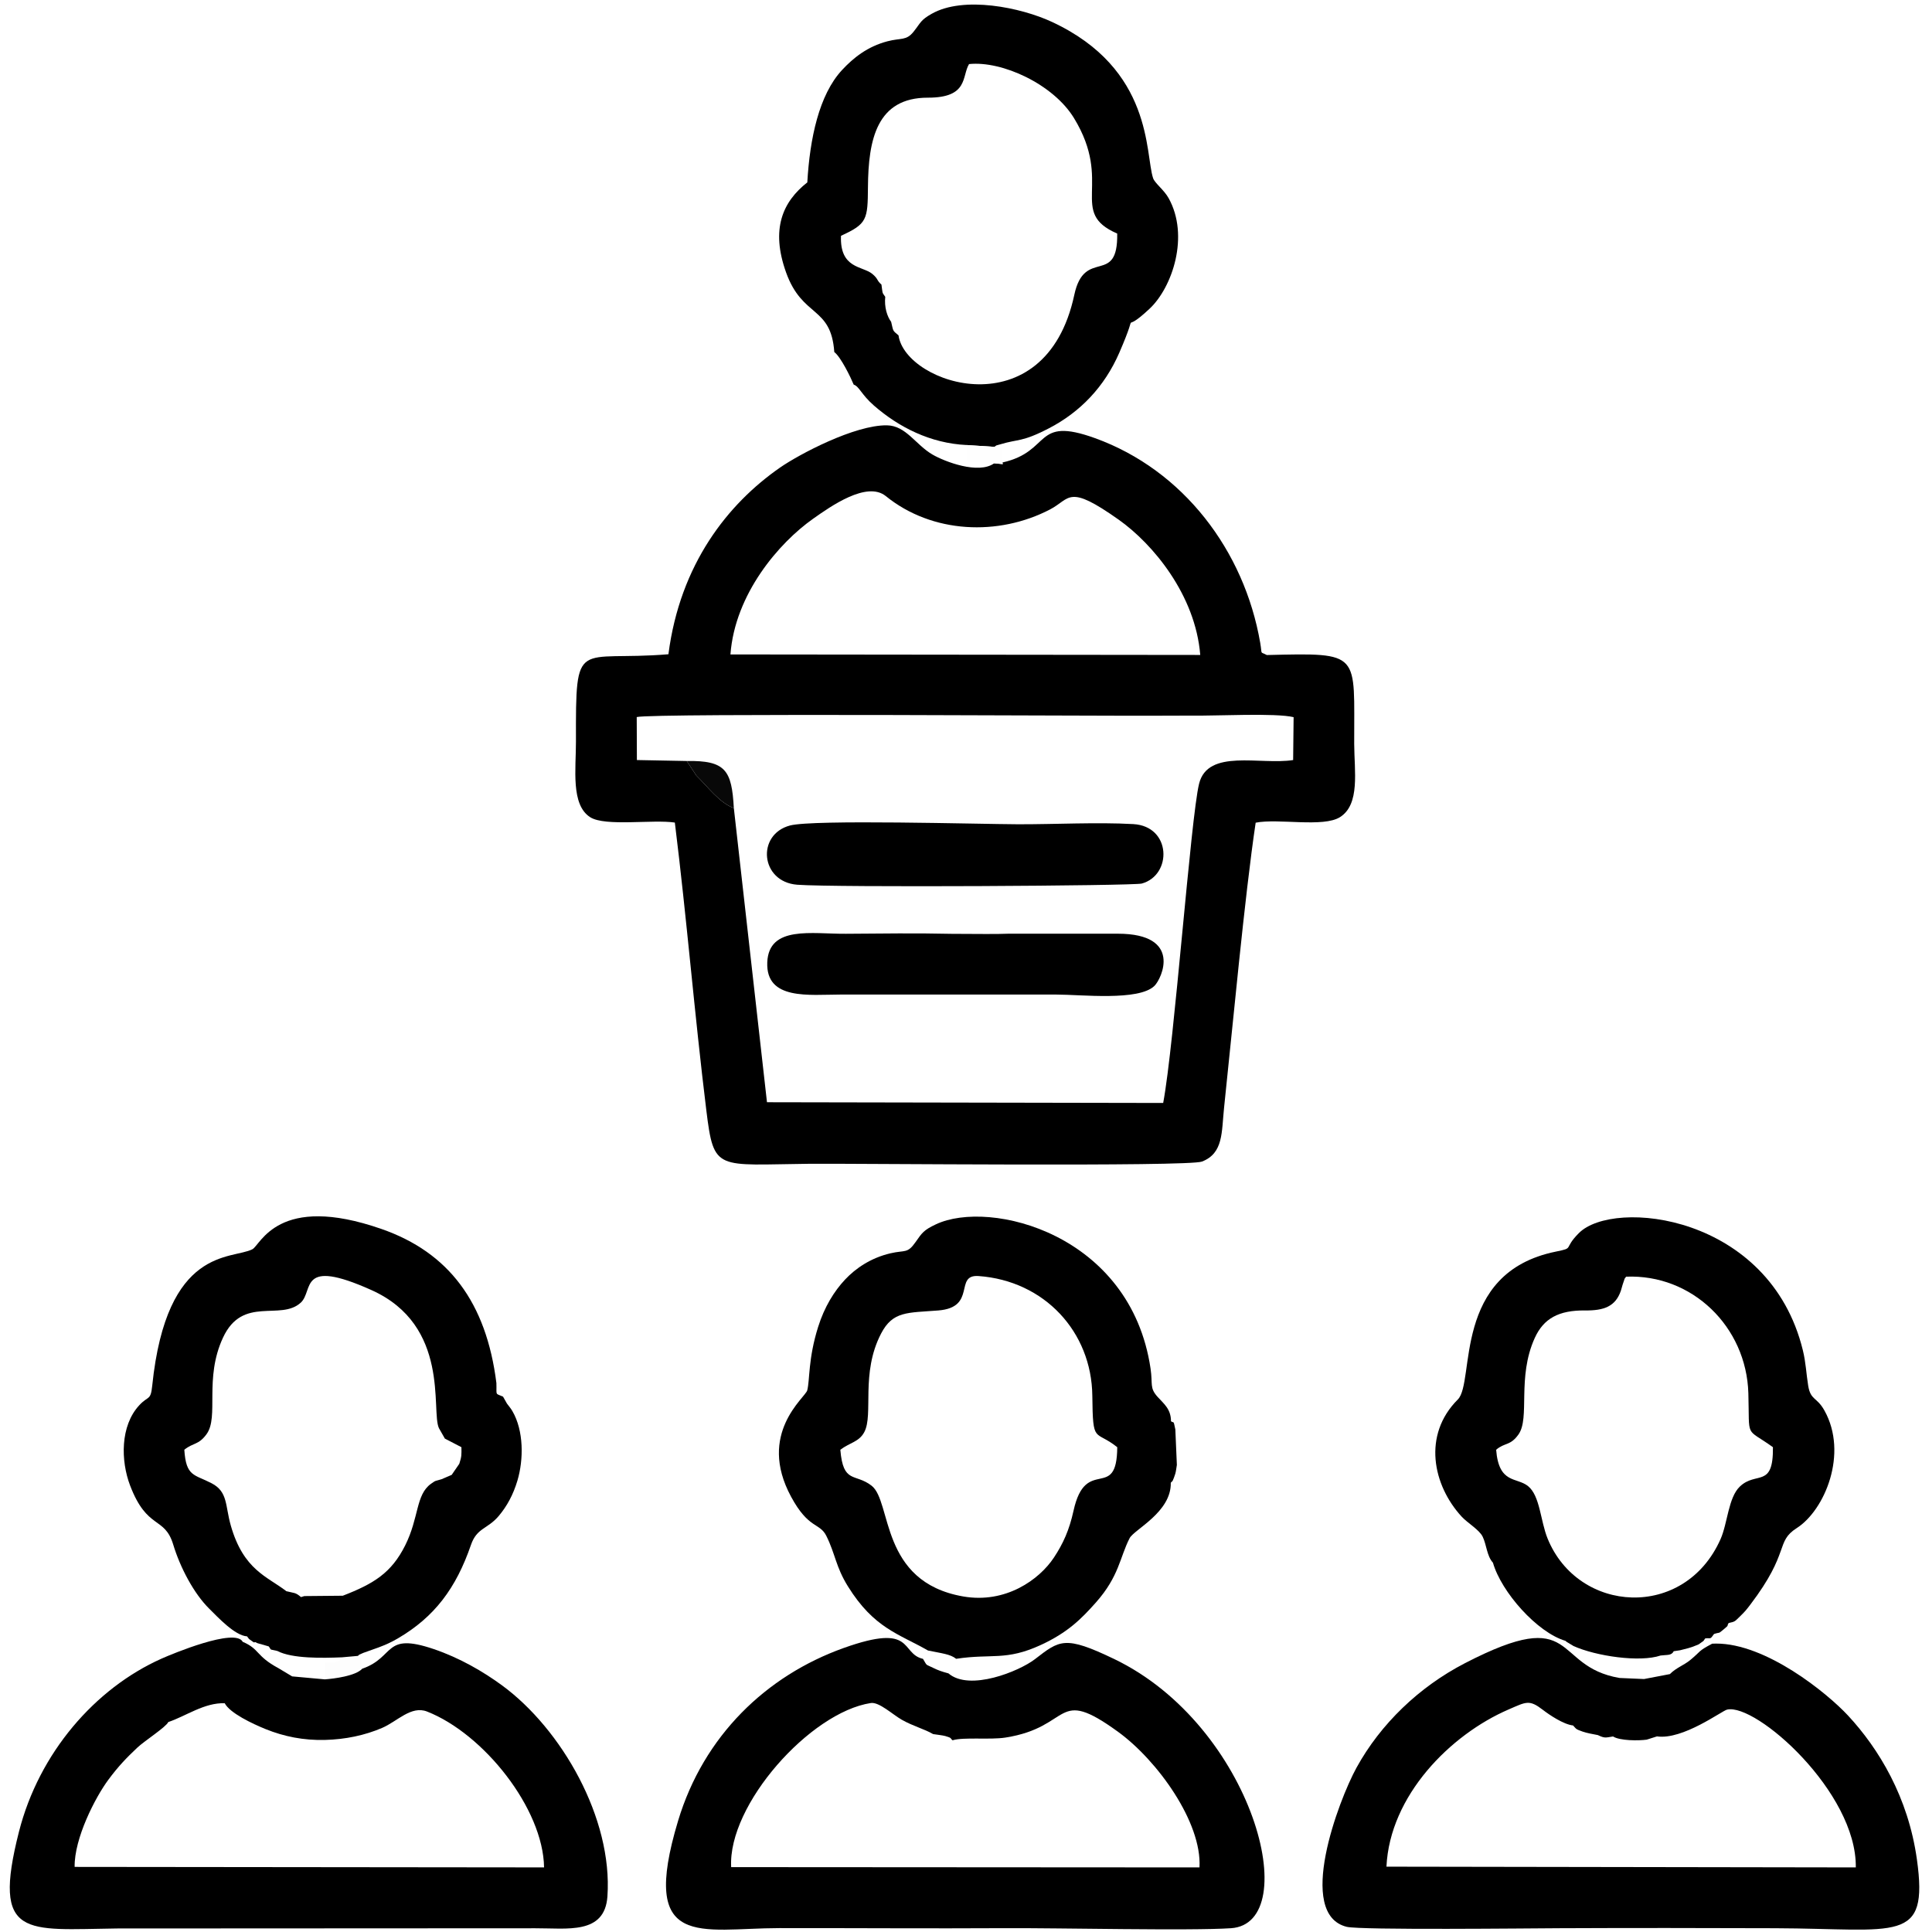
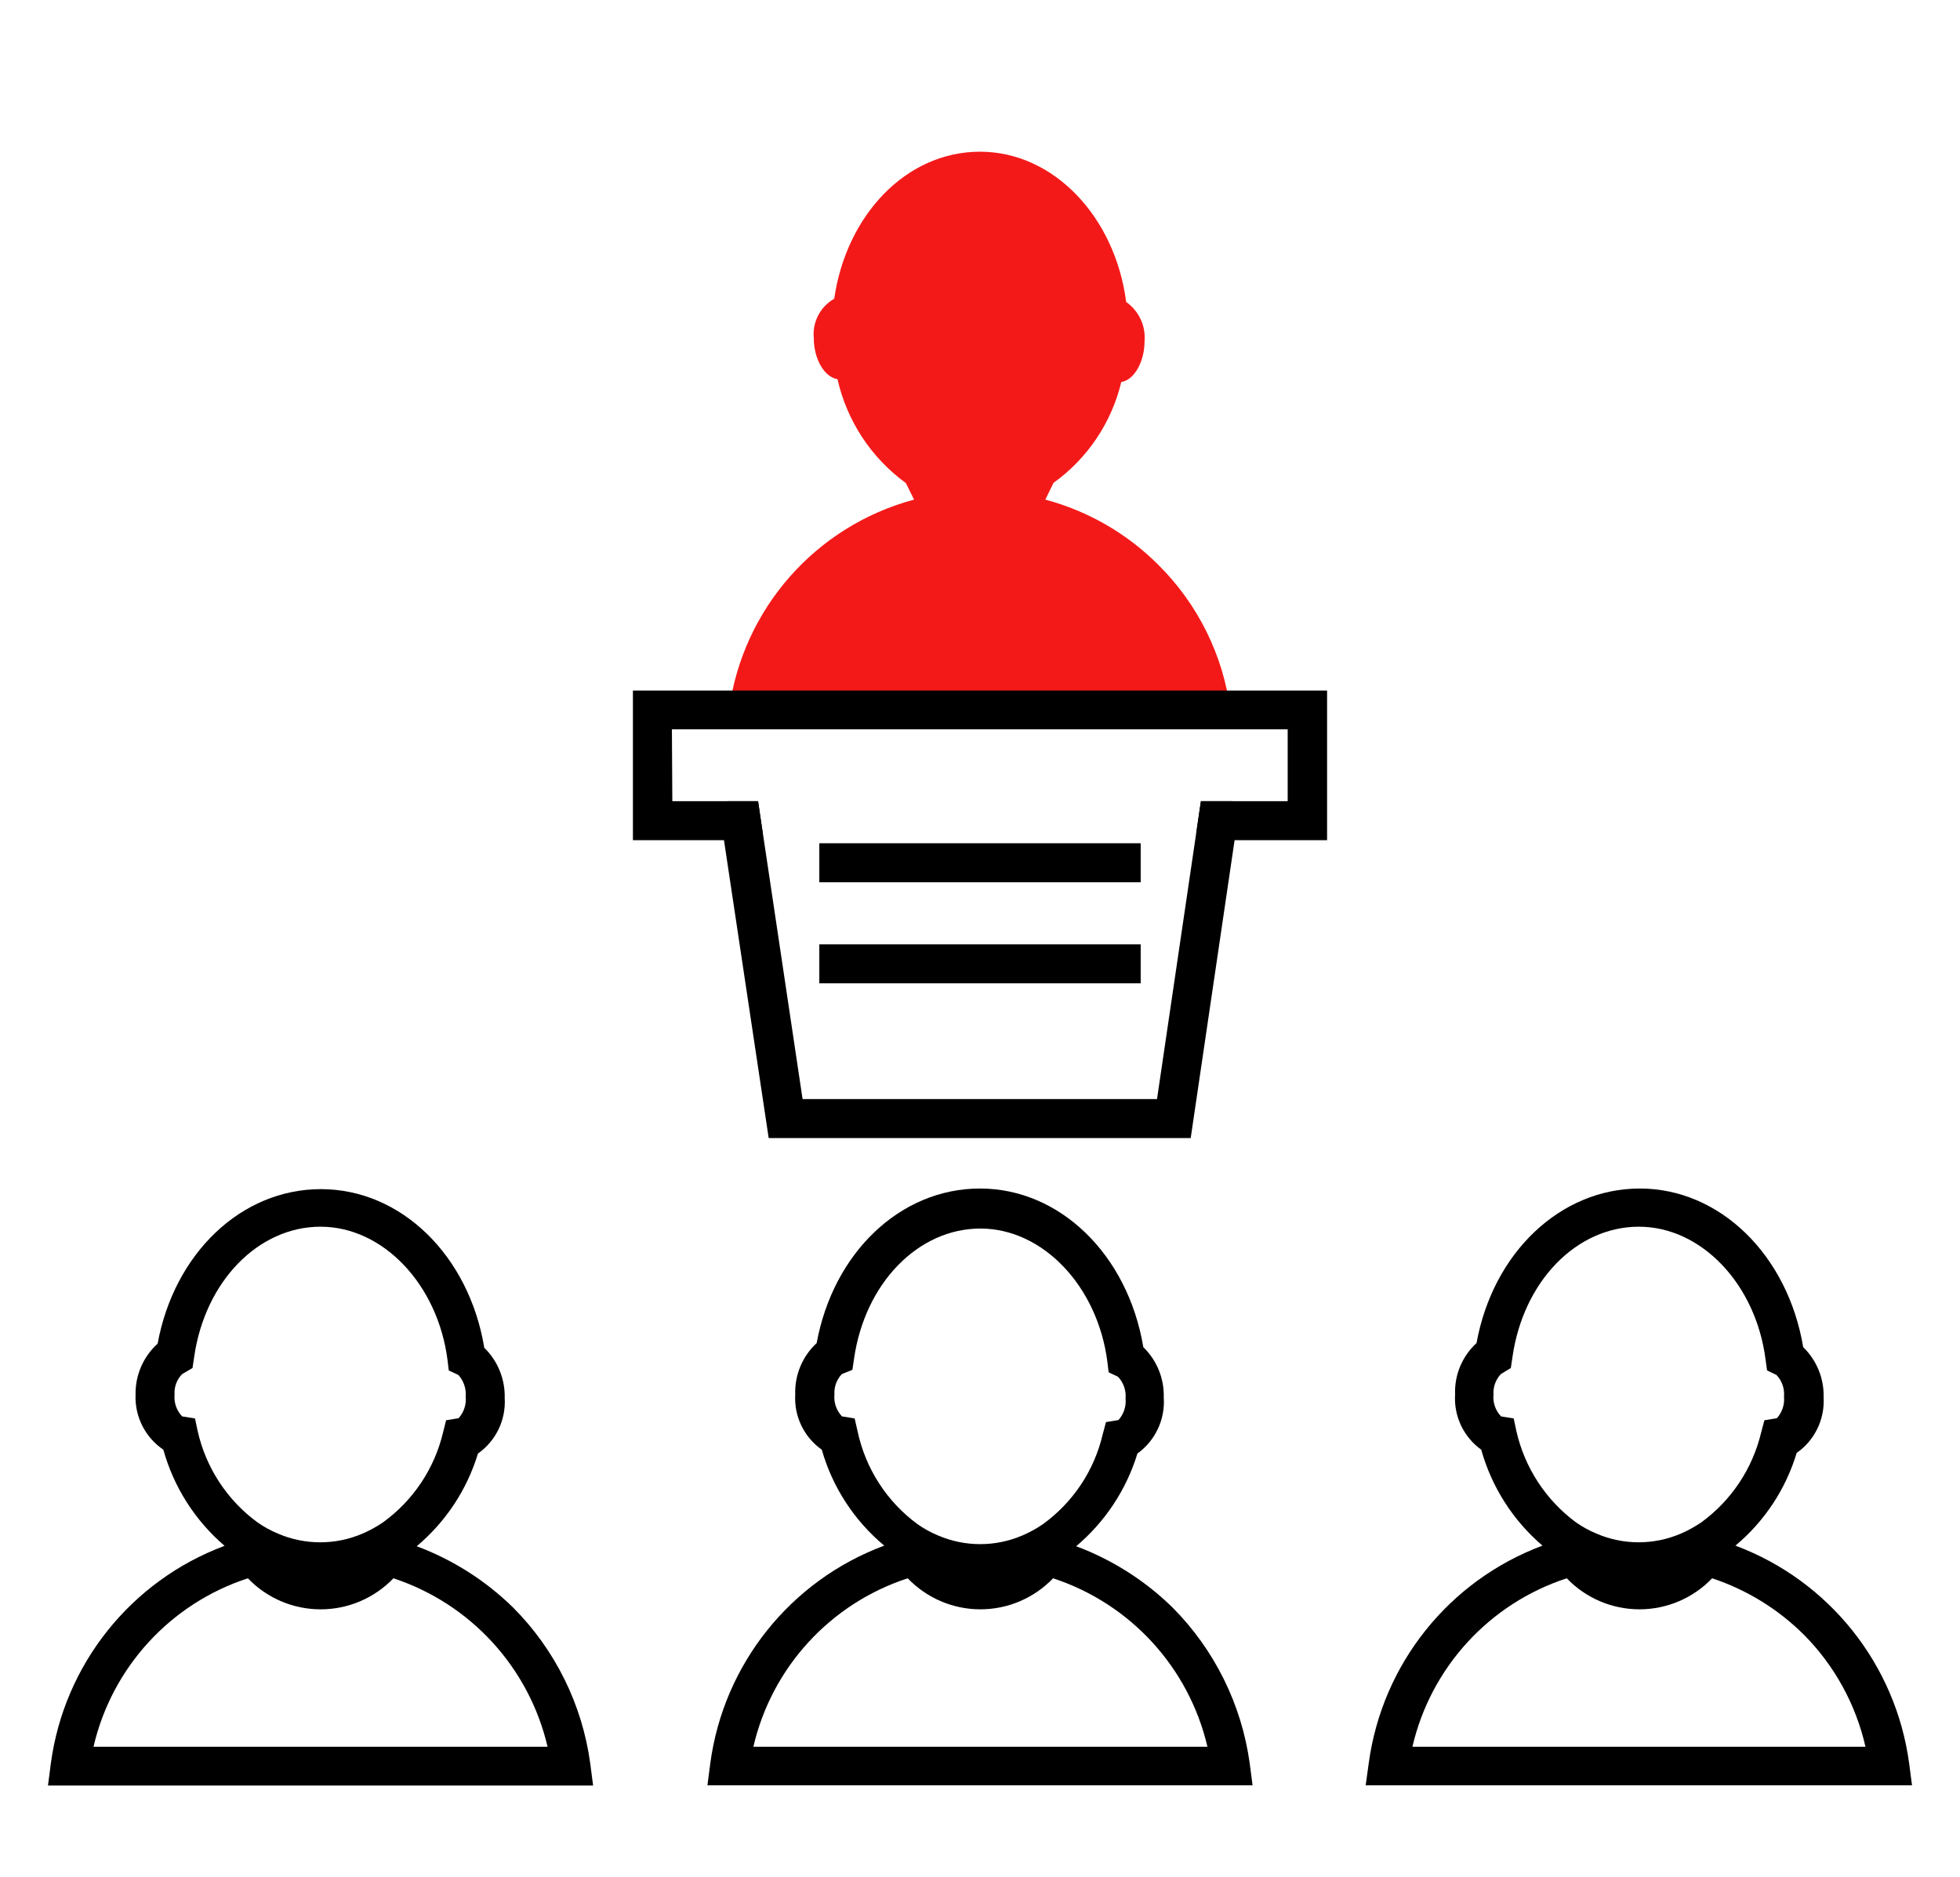
- <svg xmlns="http://www.w3.org/2000/svg" viewBox="0 0 245.333 246.667" height="246.667" width="245.333" xml:space="preserve" id="svg2" version="1.1">
-   <g transform="matrix(1.33333 0 0 -1.33333 0 246.667)" id="g10">
-     <g transform="scale(.1)" id="g12" fill-opacity="1" fill-rule="evenodd" stroke="none">
-       <path id="path14" d="M1640.61 302.695c5.83 5.024 21.01 18.328 24.39 26.2-22.22 4.308-35.86-7.786-24.39-26.2" fill="#020202" />
-       <path id="path16" d="M311.031 241.918c8.809.605 29.485 3.234 35.836 10.195-1.789 8.262.703 9.332-4.164 12.282l-15.242-1.364c-4.707-4.777-.348-2.543-8.875-5.078-.793-.234-6.398-.14-7.551-.14l-.004-15.895" fill="#fdfdfd" />
-       <path id="path18" d="M212.617 255.344c5.309-7.25 10.406-10.938 16.879-17.688 6.285-6.551 9.348-13.687 20.598-14.832-3.301 16.239-21.848 21.766-23.809 30.809-2.019 9.316 4.141 5.07-1.254 14.527l-6.992-6.222c-4.363-4.84-1.414-.098-5.422-6.594" fill="#1e1e1e" />
-       <path id="path20" d="M223.34 212.047c9.715.027 14.219-2.192 18.301 6.433-7.582 5.067-9.047-1.238-18.883 7.493-6.602 5.863-7.133 8.937-14.469 14.625 2.609 8.847 7.82 15.39-7.836 7.457-6.875 9.09-2.148 6.672-14.055 8.976 3.696-13.941 7.493-8.465 6.961-17.488-.828-14.152-1.375-5.691 7.348-5.527 5.469.105 8.254-3.27 12.121-8.086 4.375-5.45 7.867-10.047 10.512-13.883" fill="#1d1d1d" />
-       <path id="path22" d="M1112.59 1164.69l29.95.09c22-.36 78.81 2.69 96.14-1.5l-.45-41.07c-31.3-4.95-81.74 11.23-90.07-22.71-8.03-32.68-23.65-248.578-34.37-305.648l-379.38.699-31.73 281.649c-13.602 4.85-25.391 20.9-35.914 31.16l-9.188 13.95-47.73.91-.16 41.16c15.226 4 469.712.77 502.902 1.31zm-413.176 58.65c4.352 57.99 46.5 106.89 79.184 129.95 16.683 11.78 51.406 36.41 69.605 21.67 44.395-35.98 107.949-38.51 157.327-12.73 19.63 10.26 16.76 24.81 65.79-9.94 32.5-23.03 73.34-71.87 77.96-129.44zm260.449 183.81l.352-1.56-8.262.77c-14.996-10.82-47.246 1.54-59 8.35-16.328 9.47-25.422 27.75-43.687 28.02-30.825.43-83.911-27.64-102.422-40.5-49.817-34.63-95.68-92.35-106.801-178.71-88.203-7.27-88.762 17.98-88.543-83.44.055-26.36-5.09-60.79 13.734-72.66 14.383-9.06 60.293-1.88 80.957-5.07 11.504-92.698 18.786-183.205 30.145-275.561 7.266-59.07 9.465-52.043 99.195-51.172 40.688.399 362.199-3.008 375.439 2.129 20.64 8.016 18.64 28.125 21.14 51.738 8 75.274 19.78 202.93 30.24 272.756 21.62 4.3 64.7-4.81 80.74 5.31 19.43 12.25 13.71 44.07 13.61 70.07-.31 87.96 7.78 87.33-83.72 85.15-6.96 3.86-4.11-.79-6.3 11.84-15.24 88.16-73.64 165.26-158.11 195.82-59.211 21.42-41.3-12.75-88.707-23.28" fill="#000" />
-       <path id="path24" d="M893.508 189.504c2.238-.367 9.281-1.172 11.613-1.852 6.887-2.007 4.488-2.05 6.973-4.062 10.883 3.219 35.894.277 50.636 2.586 64.69 10.117 46.77 49.879 107.91 5.476 37.56-27.289 80.36-86.613 77.91-129.808l-448.429.277c-3.266 59.836 75.762 148.301 133.738 157.133 7.942 1.211 21-11.141 29.657-16.024 11.07-6.242 21.515-8.792 29.992-13.726zm14.656 58.152c-6.035 1.582-9.84 2.895-14.641 5.274-7.98 3.965-5.316 1.359-9.718 8.605-22.227 5.137-7.297 34.953-75.93 10.422-74.133-26.488-134.078-84.117-158.574-165.469-37.5-124.535 21.73-102.843 96.738-102.761 72.066.074 144.211-.473 216.27-.059 50.551.293 177.781-2.621 216.441-.043 70.33 4.68 21.53 193.703-111.97 257.824-47.32 22.731-52.06 18.078-75.901-.281-14.805-11.398-62.445-30.98-82.715-13.512" fill="#000" />
-       <path id="path26" d="M215.188 219.055c4.816-9.367 26.406-19.621 39.367-24.856 17.258-6.969 36.008-10.808 56.582-10.289 19.57.496 38.23 4.391 54.894 11.582 14.364 6.196 27.727 21.571 42.914 15.606 54.172-21.27 111.18-92.883 112.024-149.239l-449.508.477c-.426 27.375 19.758 66.523 32.203 83.332 9.57 12.937 17.422 21.082 27.992 31.031 6.61 6.223 27.321 19.543 29.485 24.34 16.828 5.645 34.562 18.723 54.047 18.016zm64.531 25.715l-13.133 7.878c-21.797 11.711-17.781 18.266-34.172 25.215-7.066 13.774-68.164-11.828-77.75-16.109-63.73-28.469-117.328-90.309-136.523-165.8C-8.051-7.04 24.688 2.34 111.977 3.378l400.593.2c30.535.155 66.493-6.321 69.063 30.5 5.222 74.984-44.098 160.355-100.719 201.937-18.266 13.41-40.762 26.476-65.625 34.914-48.383 16.414-36.531-7.719-68.422-18.817-6.351-6.961-27.027-9.59-35.836-10.195l-31.312 2.852" fill="#000" />
-       <path id="path28" d="M1506.27 197.762c7.7.461 5.17.582 10.86-1.414-.31 9.625 3.07 16.882 8.67 21.425 14.6 11.836 9.21-.589 15.83 15.707l35.51-34.296c5.65-8.774.45-7.321 9.47-11.879 24.84-3.532 62.12 24.476 67.12 25.64 27.58 6.434 124.25-78.949 123.27-151.101l-449.42.719c3.22 68.003 61.07 126.414 117.03 150.562 16.87 7.277 19.64 9.703 32.87-.5 6.02-4.652 19.57-13.832 28.79-14.863zm133.2 78.316c-14.15-7.473-10.19-6.801-21.09-15.734-6.03-4.946-13.54-7.379-19.38-13.379l-24.76-4.735c-6.61-5.074 8.05-3.839-7.45-4.171 7.51-4.426 8.28-7.969 14.34-12.809 9.47-7.59 6.47-.629 16-4.312-1.68-4.125-.94-7.489-10.42-7.176-9.49.316-22.33 16.984-27.71 23.367-9.05-2.965-3.75-5.336-11.36-1.445 1.3 6.066-2.81.617 3.13 7.57-65.52 11.144-38.23 70.992-148.2 14.062-43.67-22.613-80.64-58.039-103.72-100.082-17.14-31.238-58.3-140.234-9.3-152.28 13.25-3.255 175.9-1.454 203.6-1.329 68.76.313 137.67.234 206.44-.008 117.99-.418 147.3-15.453 135.92 65.906-8.33 59.602-36.48 106.028-65.99 137.782-20.1 21.629-78.57 69.125-126.46 68.875zm3.27.102a64.544 64.544 0 01-3.27-.102zm-136.47-78.418c3.4-3.598 2.28-3.399 9.04-5.824 4.1-1.465 10.01-2.465 14.69-3.375l-5.12 10.855c-3.34 22.52 35.25 23.406 36.48-1.016.65-13.019-5.34-8.117-16.81-11.164 6.44-4.172 24.68-4.144 32.25-3.047l9.81 3.114c-9.02 4.558-3.82 3.105-9.47 11.879l-35.51 34.296c-6.62-16.296-1.23-3.871-15.83-15.707-5.6-4.543-8.98-11.8-8.67-21.425-5.69 1.996-3.16 1.875-10.86 1.414zm67.97 44.468l-23.47 1.024c-5.94-6.953-1.83-1.504-3.13-7.57 7.61-3.891 2.31-1.52 11.36 1.445 5.38-6.383 18.22-23.051 27.71-23.367 9.48-.313 8.74 3.051 10.42 7.176-9.53 3.683-6.53-3.278-16 4.312-6.06 4.84-6.83 8.383-14.34 12.809 15.5.332.84-.903 7.45 4.171zM1530 188.563c6.63-3.149 7.23-2.497 14.55-1.325 11.47 3.047 17.46-1.855 16.81 11.164-1.23 24.422-39.82 23.536-36.48 1.016l5.12-10.855" fill="#000" />
-       <path id="path30" d="M860.359 1528.89c-6.14 4.99-4.82 4.02-7.058 12.96-3.867 5.12-6.684 14.09-5.649 23.94-3.425 4.75-2.336 3.11-3.632 11.73-4.793 4.09-2.817 5.35-8.899 10.32-9.226 7.55-31.133 4.76-29.832 36.39 25.082 11.43 25.574 15.53 25.809 46.66.347 45.82 8.593 85.66 57.441 85.59 39.031-.05 32.289 20.53 39.359 32.17 31.696 3.31 80.722-19.33 100.472-51.7 38.06-62.37-5.97-90.1 41.4-110.58.81-50.84-31.27-12.85-41.07-58.64-27.7-129.49-161.782-86.09-168.341-38.84zm-61.496-15.98c6.301-4.77 15.754-24.35 18.594-31.21 5.238-1.64 7.328-9.49 19.258-19.93 23.902-20.89 54.191-36.25 88.715-37.89l26.687-1.77c3.274 2.14-.172.67 5.781 2.46 17.457 5.25 20.532 1.9 46.312 15.22 30.21 15.61 53.45 39.99 67.56 72.46 21.22 48.84-1.3 13.62 29.09 42.22 21.68 20.41 38.34 69.62 18.08 105.9-4.39 7.86-13.25 14.29-14.82 19.06-7.76 23.44.26 104.38-96.78 149.57-29.957 13.96-84.676 25.09-115.133 7.85-10.754-6.08-10.312-8.22-17.309-17.06-7.16-9.04-11.945-5.84-25.21-9.34-18.907-4.98-32.418-15.63-43.493-27.59-21.953-23.71-30.769-65.52-33.164-107.5-23.699-18.63-35.176-44.71-20.34-86.2 15.661-43.78 43.043-31.77 46.172-76.25" fill="#000" />
-       <path id="path32" d="M804.652 461.781c9.09 6.914 17.879 7.43 22.911 16.852 9.097 17.015-3.739 56.195 16.089 94.371 11.274 21.707 25.231 19.812 54.786 22.156 37.148 2.945 14.82 34.656 38.55 32.957 63.082-4.512 108.282-53.433 108.952-114.656.52-47.148 2.23-31.992 23.87-49.223-.35-52.797-30.14-7.562-41.86-60.836-4.1-18.609-9.93-31.48-18.82-44.91-13.903-21.008-46.087-44.304-86.896-37.176-80.211 14.016-67.933 90.852-87.707 106.09-15.879 12.246-27.129 1.422-29.875 34.375zm83.942-192.234c13.734-2.848 21.336-3.453 26.957-7.945 34.121 5.207 47.5-2.231 81.082 13.253 25.647 11.833 38.677 24.836 52.817 40.77 22.24 25.09 22.85 43.34 32.21 61.488 4.31 8.34 40.04 24.86 39.41 53.082-3.42 11.7-14.89 18.43-26.74 31.586 2.86 4.039 1.4 1.117 4.2 3.528 14.92 12.839-2.69 6.218 22.74 23.812-.04 11.598-6.75 16.609-12.67 23.121-8.11 8.918-4.63 12.008-6.9 27.313-19.11 129.039-153.891 162.433-205.524 138.093-11.703-5.515-13.266-8.113-19.528-17.062-7.843-11.219-9.933-7.418-23.921-10.672-19.094-4.441-33.622-14.598-43.555-25.187-10.336-11.016-19.719-25.993-25.813-45.414-9.648-30.75-7.789-50.551-10.406-60.692-1.762-6.824-48.203-41.215-15.469-101.805 16.86-31.214 27.356-24.644 33.75-37.484 8.633-17.309 8.993-29.574 20.664-48.336 24.993-40.176 48.469-45.301 76.696-61.449zm232.476 160.648c2.7 3.059.88-.109 3.03 4.852.08.18 1.29 3.766 1.29 3.781.7 2.36 1.02 5.637 1.5 8.453-18.94-1.41-24.93 27.606-1.46 33.969-1.99 10.059-1.5 5.461-4.16 7.871-25.43-17.594-7.82-10.973-22.74-23.812-2.8-2.411-1.34.511-4.2-3.528 11.85-13.156 23.32-19.886 26.74-31.586zm5.82 17.086l-1.46 33.969c-23.47-6.363-17.48-35.379 1.46-33.969" fill="#000" />
-       <path id="path34" d="M425.977 472.473l15.851-8.235c.09-7.207.313-8.726-2.031-15.902L432.5 437.73l-9.617-4.136c-6.399-2.051-5.078-.699-10.289-4.473-14.621-10.578-11.235-32.215-24.629-58.945-13.156-26.266-30.016-36.707-59.731-48.172l-36.836-.344-3.187-.961c-5.402 4.723-6.602 3.699-14.016 5.641-18.265 14.125-40.992 20.164-53.183 62.824-5.489 19.207-2.66 32.348-18.375 40.524-16.742 8.71-24.469 6.207-26.145 32.093 8.446 6.895 13.641 4.364 21.317 14.969 12.117 16.738-2.559 53.047 15.722 92.395 18.856 40.605 55.149 15.632 74.516 33.543 12.465 11.531-2.57 43.472 67.586 12.015 75.972-34.066 56.863-115.769 64.664-132.242zm-179.5-195.887l10.812-3.094c3.215-4.015-.43-2.34 8.238-4.375 14.207-7.476 43.36-6.851 61.934-6.086l15.242 1.364c3 2.207-1.84-.34 5.223 2.898l14.695 5.238c6.856 2.61 11.797 4.774 18.348 8.606 35.066 20.531 55.695 47.976 69.992 89.547 5.699 16.55 15.914 14.984 26.648 27.754 7.789 9.277 13.782 20.156 17.86 33.859 5.984 20.133 6.136 47.699-4.844 66.512-1.895 3.246-2.984 4.086-5.191 7.187l-3.762 6.652c-8 3.508-5.949.579-6.352 13.02-9.695 77.293-45.726 125.094-109.984 147.504-99.258 34.617-115.781-15.317-123.656-19.391-19.555-10.117-82.117 3.203-95.918-130.625-1.52-14.711-3.621-9.277-12.446-18.808-18.296-19.762-17.714-53.223-8.781-76.692 16.422-43.136 33.024-29.109 41.36-56.754 6.496-21.547 19.613-46.746 34.597-61.472 8.047-7.907 24.266-25.578 36.086-26.34 2.426-3.149.965-1.883 4.82-4.621.54-.387 1.985-1.625 2.422-1.024.461.637 1.774-.566 2.657-.859" fill="#000" />
-       <path id="path36" d="M1432.61 461.781c8.39 7.149 13.49 3.563 21.35 14.59 11.34 15.899-1.6 54.442 15.61 92.402 8.47 18.696 22.98 26.668 48.23 26.395 18.04-.191 29.07 3.801 34.23 18.84.98 2.863 1.25 4.781 2.3 7.648 2.36 6.446.18 2.055 2.72 5.848 63.19 2.625 115.26-47.902 117.07-111.664 1.26-44.828-3.45-32.152 23.53-51.602.45-39.773-15.92-22.66-31.66-37.675-11.09-10.571-11.73-35.125-18.5-50.379-34.52-77.707-136.32-71.473-165.63.625-6.86 16.875-7.19 40.8-18.65 50.117-10.91 8.859-27.99 1.797-30.6 34.855zm170-192.922l6.06.911c5.24 1.316 10.25 2.382 15.39 4.644 3.93 1.731 1.37.246 4.7 2.602 3.75 2.652 1.53.832 4.09 4.14 5.6.621 4.38-1.488 8.41 4.219 6.7 2.145 3.33-.379 9.21 4.41 5.95 4.848 2.48 2.672 4.84 6.125 6.47 1.317 5.7 1.418 11.45 6.949 4.08 3.922 5.84 6.157 9.18 10.543 38.67 50.832 23.73 60.086 44.55 73.399 26.73 17.09 49.46 71.285 26.49 112.519-7.35 13.203-13.23 9.598-15.56 23.766-1.92 11.672-2.16 21.898-5.14 34.043-31.86 130.059-181.3 145.543-214.49 112.074-15.38-15.508-3.7-13.976-21.98-17.683-99.9-20.278-77.02-124.766-93.91-141.622-33.96-33.89-23.99-82.093 3.71-112.179 5.6-6.078 16.91-12.543 20.12-19.235 3.78-7.839 3.93-18.441 9.82-24.847 7.97-28.106 42.43-66.91 69.43-74.828.3-.34.82-.77 1-.907l6.78-4.097c21.4-9.614 63.29-15.844 83.35-9.047 6.09.82 10.42-.27 12.5 4.101" fill="#000" />
-       <path id="path38" d="M756.488 1059.55c-32.39-8.55-28.511-54.01 6.914-56.73 35.559-2.73 321.868-1.09 329.938 1.14 29.18 8.09 28.44 54.88-8.21 56.93-34.72 1.94-75.13-.29-110.536-.17-36.367.12-195.727 4.75-218.106-1.17" fill="#000" />
-       <path id="path40" d="M889.508 936.016c1.523 3.91 6.863 11.269 13.816 12.453 4.742-11.41-7.519-9.004 8.008-24.039 6.348-6.145 13.848-10.364 15.559-19.606-9.348-1.551-9.582 2.617-21.153 14.043-6.031 5.949-11.519 10.668-16.23 17.149zm67.07 19.699l-11.992-.067-33.219.157c-33.246.746-68.09.324-101.429.054-32.36-.261-73.844 8.239-75.247-27.402-1.433-36.582 40.278-30.816 70.332-30.797l206.437-.004c23.93-.008 78.93-6.386 93.96 8.313 7.01 6.851 27.21 49.871-34.96 49.961-35.19.05-70.41 0-105.601-.016zm-67.07-19.699c4.711-6.481 10.199-11.2 16.23-17.149 11.571-11.426 11.805-15.594 21.153-14.043-1.711 9.242-9.211 13.461-15.559 19.606-15.527 15.035-3.266 12.629-8.008 24.039-6.953-1.184-12.293-8.543-13.816-12.453" fill="#000" />
-       <path id="path42" d="M291.801 292.883c31.398-5.856 25.523 16.621 28.566 24.152-17.847-1.254-28.41-17.68-28.566-24.152" fill="#000" />
-       <path id="path44" d="M702.68 1076.2c-1.977 36.28-7.895 45.72-45.102 45.11l9.188-13.95c10.523-10.26 22.312-26.31 35.914-31.16" fill="#080808" />
-       <path id="path46" d="M951.953 1406.36l8.262-.77-.352 1.56-.004 13.11-7.742 1.85-26.687 1.77.004-15.93 26.519-1.59" fill="#fefefe" />
-     </g>
-   </g>
+ <svg xmlns="http://www.w3.org/2000/svg" id="Слой_1" data-name="Слой 1" viewBox="0 0 96 91.91">
+   <defs>
+     <style>.cls-1{fill:#f41919;}</style>
+   </defs>
+   <path class="cls-1" d="M56.75,27.68a12.31,12.31,0,0,0-5.55-3.21l.4-.82a8.53,8.53,0,0,0,3.32-4.94c.64-.1,1.14-1,1.14-2a2.13,2.13,0,0,0-.9-1.92c-.54-4.16-3.54-7.36-7.16-7.36s-6.55,3.11-7.14,7.2a2,2,0,0,0-1,1.94c0,1,.51,1.9,1.16,2a8.65,8.65,0,0,0,3.35,5.09l.4.81a12.37,12.37,0,0,0-9.06,10.3H60.26A12.26,12.26,0,0,0,56.75,27.68Z" />
+   <polygon points="36.3 41.15 35.47 41.09 35.36 40.33 35.63 40.29 35.63 39.24 37.13 39.24 37.36 40.81 36.3 40.97 36.3 41.15" />
+   <polygon points="60.37 41.15 59.65 41.15 59.65 40.97 58.59 40.81 58.82 39.24 60.37 39.24 60.37 40.3 60.59 40.33 60.48 41.09 60.37 41.08 60.37 41.15" />
+   <path d="M31,41.15h4.46l2.19,14.59H58.32l2.15-14.59H65V33.82H31Zm1.91-5.43H63.07v3.52H58.82L56.67,53.83H39.31L37.13,39.24h-4.2Z" />
+   <rect x="40.13" y="41.3" width="15.74" height="1.91" />
+   <rect x="40.13" y="46.25" width="15.74" height="1.91" />
+   <path d="M25.13,78.73a13.5,13.5,0,0,0-4.72-3,9.54,9.54,0,0,0,3-4.54,3.09,3.09,0,0,0,1.31-2.72,3.32,3.32,0,0,0-1-2.46c-.75-4.53-4.08-7.77-8-7.77s-7.19,3.16-8,7.57A3.28,3.28,0,0,0,6.64,68.3,3.1,3.1,0,0,0,8,71,9.58,9.58,0,0,0,11,75.71,13.26,13.26,0,0,0,2.49,86.37l-.14,1.08h26.7l-.14-1.08A13.37,13.37,0,0,0,25.13,78.73ZM9.68,70.08l-.13-.61-.63-.1a1.36,1.36,0,0,1-.37-1.07,1.3,1.3,0,0,1,.37-1L9.43,67l.08-.54c.53-3.7,3.14-6.38,6.19-6.38s5.74,2.81,6.22,6.53l.06.51.47.22a1.41,1.41,0,0,1,.36,1.06,1.38,1.38,0,0,1-.35,1.06l-.61.1-.15.6a7.61,7.61,0,0,1-2.94,4.4,6,6,0,0,1-1,.55,5.25,5.25,0,0,1-4.15,0,5.32,5.32,0,0,1-1-.55h0A7.61,7.61,0,0,1,9.68,70.08ZM4.58,85.55a11.38,11.38,0,0,1,7.56-8.25,4.94,4.94,0,0,0,7.13,0,11.43,11.43,0,0,1,7.55,8.25Z" />
+   <path d="M57.43,78.73a13.5,13.5,0,0,0-4.72-3,9.61,9.61,0,0,0,3-4.54A3.12,3.12,0,0,0,57,68.44a3.3,3.3,0,0,0-1-2.46c-.76-4.53-4.08-7.77-8-7.77s-7.19,3.16-8,7.57a3.28,3.28,0,0,0-1.05,2.52A3.08,3.08,0,0,0,40.25,71a9.51,9.51,0,0,0,3.06,4.7,13.26,13.26,0,0,0-8.52,10.66l-.14,1.08h26.7l-.14-1.08A13.43,13.43,0,0,0,57.43,78.73ZM42,70.08l-.14-.61-.62-.1a1.36,1.36,0,0,1-.37-1.07,1.34,1.34,0,0,1,.36-1l.52-.21.08-.54c.53-3.7,3.14-6.38,6.19-6.38s5.74,2.81,6.22,6.53l.06.51.46.22a1.37,1.37,0,0,1,.37,1.06,1.38,1.38,0,0,1-.35,1.06l-.61.1-.16.6a7.55,7.55,0,0,1-2.93,4.4,5.66,5.66,0,0,1-1,.55,5.23,5.23,0,0,1-4.14,0,5.32,5.32,0,0,1-1-.55h0A7.61,7.61,0,0,1,42,70.08Zm-5.1,15.47a11.38,11.38,0,0,1,7.56-8.25,4.93,4.93,0,0,0,7.12,0,11.42,11.42,0,0,1,7.56,8.25Z" />
+   <path d="M93.51,86.37A13.28,13.28,0,0,0,85,75.7a9.47,9.47,0,0,0,3-4.54,3.1,3.1,0,0,0,1.32-2.72,3.3,3.3,0,0,0-1-2.46c-.76-4.53-4.09-7.77-8-7.77s-7.2,3.16-8,7.57a3.24,3.24,0,0,0-1.05,2.52A3.08,3.08,0,0,0,72.55,71a9.56,9.56,0,0,0,3,4.7,13.27,13.27,0,0,0-8.51,10.66l-.15,1.08H93.65ZM74.27,70.08l-.13-.61-.62-.1a1.36,1.36,0,0,1-.37-1.07,1.34,1.34,0,0,1,.36-1L74,67l.08-.54c.53-3.7,3.13-6.38,6.19-6.38s5.74,2.81,6.21,6.53l.07.51.46.22a1.37,1.37,0,0,1,.37,1.06,1.38,1.38,0,0,1-.35,1.06l-.61.1-.16.6a7.64,7.64,0,0,1-2.93,4.4,6,6,0,0,1-1,.55,5.23,5.23,0,0,1-4.14,0,5.32,5.32,0,0,1-1-.55h0A7.66,7.66,0,0,1,74.27,70.08ZM69.18,85.55a11.38,11.38,0,0,1,7.56-8.25,4.93,4.93,0,0,0,7.12,0,11.5,11.5,0,0,1,4.51,2.78,11.37,11.37,0,0,1,3,5.47Z" />
</svg>
